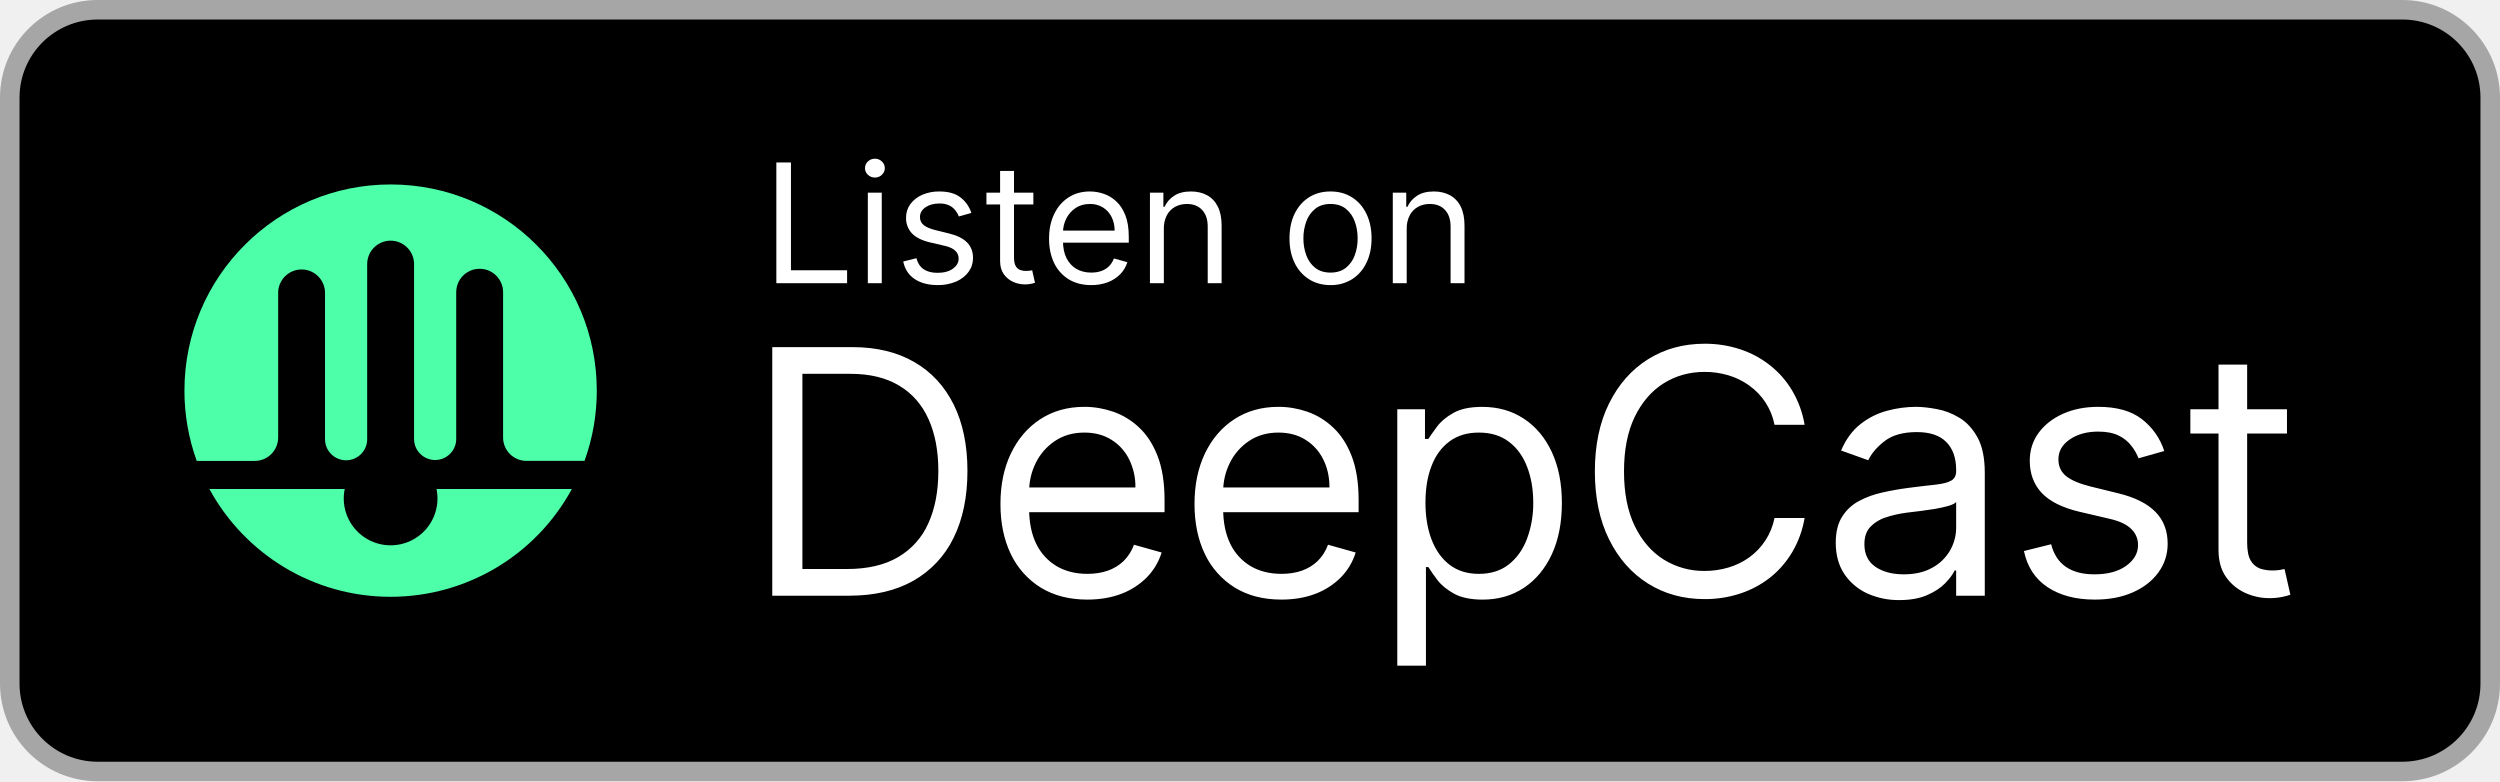
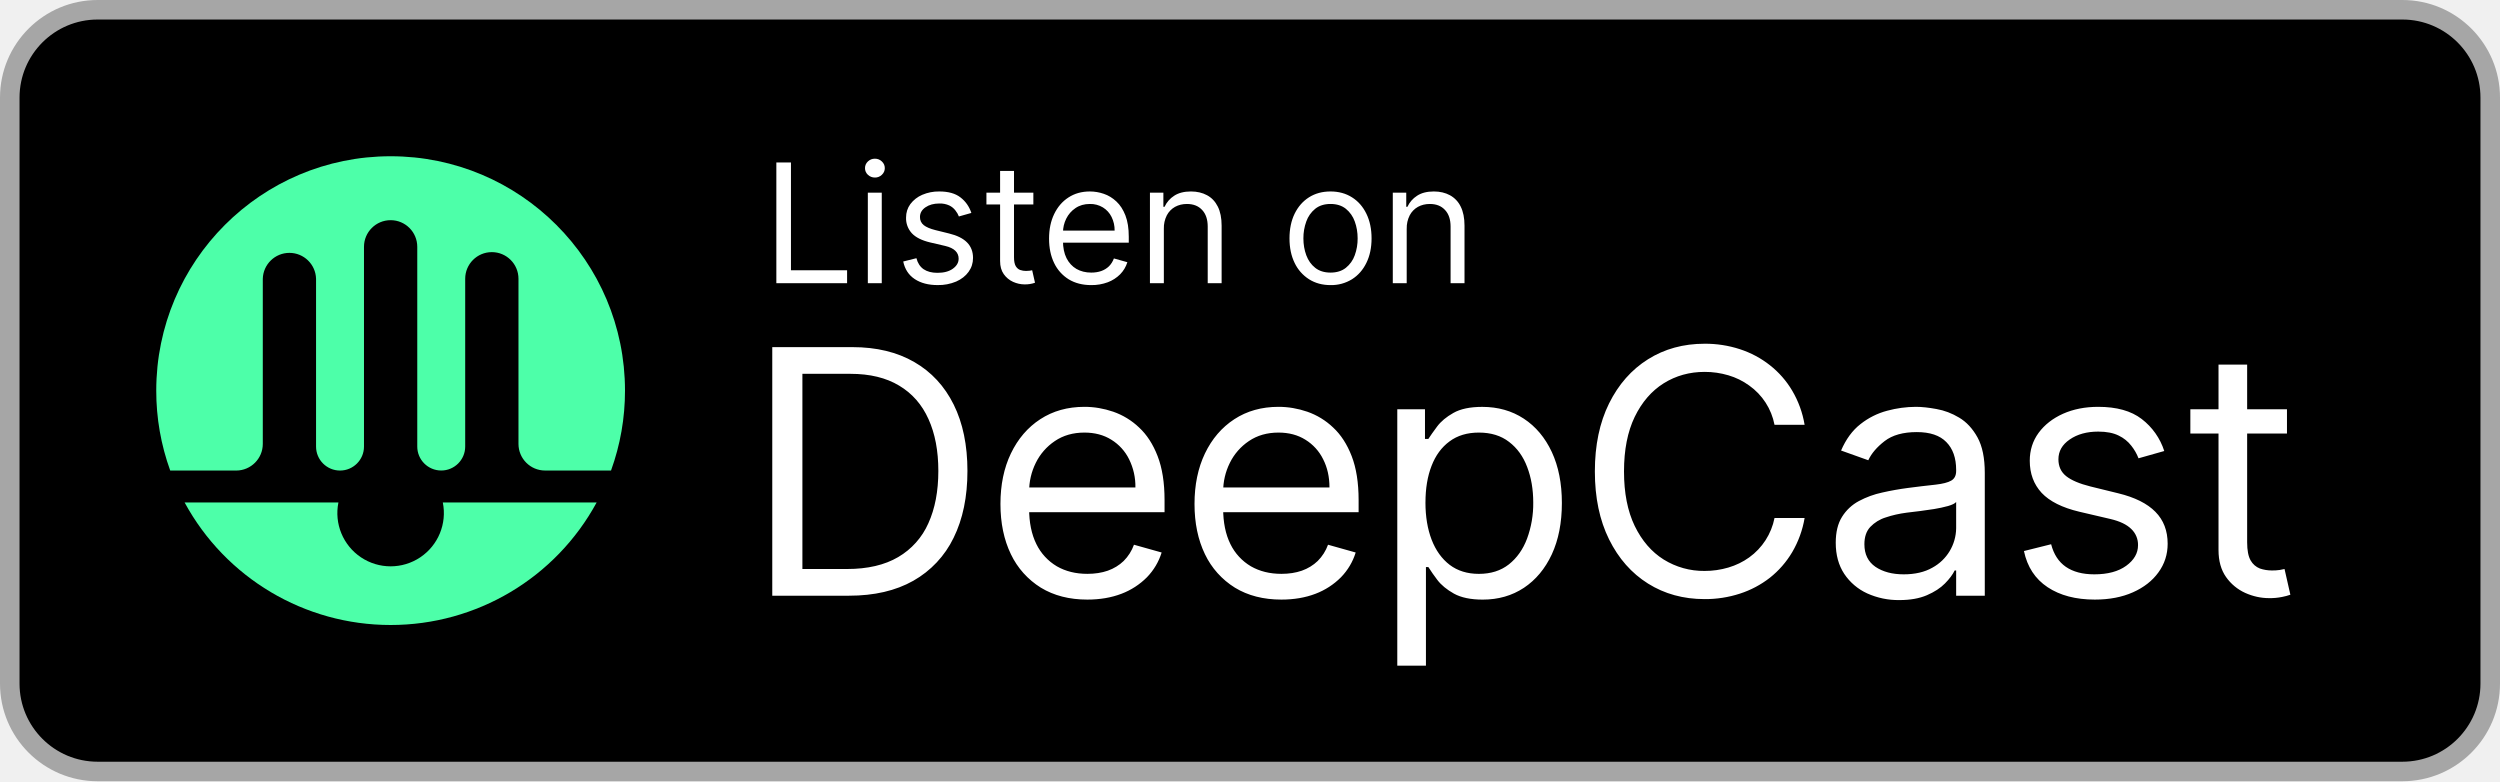
<svg xmlns="http://www.w3.org/2000/svg" fill="none" viewBox="0 0 128 40">
  <defs>
    <clipPath id="deepcast-dark__a">
      <path fill="#fff" d="M8 8h24v24H8z" />
    </clipPath>
-     <clipPath id="deepcast-dark__c">
-       <path fill="#fff" d="M9.444 9.444h21.113v21.113H9.444z" />
-     </clipPath>
  </defs>
  <rect width="127" height="39" x=".5" y=".5" fill="#000" rx="4.5" />
  <rect width="127" height="39" x=".5" y=".5" stroke="#A6A6A6" rx="4.5" />
  <g clip-path="url(#deepcast-dark__a)">
-     <mask id="deepcast-dark__b" width="24" height="24" x="8" y="8" maskUnits="userSpaceOnUse" style="mask-type:alpha">
-       <circle cx="20" cy="20" r="12" fill="#000" />
-     </mask>
-     <g mask="url(#deepcast-dark__b)">
-       <path fill="#000" d="M7.008 7.008h25.985v25.985H7.008z" />
-       <g clip-path="url(#deepcast-dark__c)">
-         <path fill="#4DFFA9" fill-rule="evenodd" d="M29.279 25.038A10.554 10.554 0 0 1 20 30.556c-4.005 0-7.49-2.23-9.279-5.518h6.928a2.4 2.4 0 1 0 4.702 0h6.928Zm.648-1.44h-2.97a1.2 1.2 0 0 1-1.199-1.199v-7.437a1.2 1.2 0 0 0-2.4 0v7.557a1.08 1.08 0 0 1-2.158 0v-8.997a1.2 1.2 0 0 0-2.4 0v8.997a1.08 1.08 0 0 1-2.159 0v-7.557a1.2 1.2 0 0 0-2.399 0v7.437a1.2 1.2 0 0 1-1.2 1.2h-2.969A10.54 10.54 0 0 1 9.443 20C9.444 14.17 14.17 9.444 20 9.444S30.556 14.17 30.556 20a10.54 10.54 0 0 1-.629 3.599Z" clip-rule="evenodd" />
-       </g>
-     </g>
+     <path fill="#4DFFA9" fill-rule="evenodd" d="M30.548 25.727A11.998 11.998 0 0 1 20 32a11.998 11.998 0 0 1-10.548-6.273h7.875a2.727 2.727 0 1 0 5.345 0h7.876Zm.737-1.636h-3.376c-.753 0-1.363-.61-1.363-1.364v-8.454a1.364 1.364 0 0 0-2.728 0v8.59a1.227 1.227 0 0 1-2.454 0V12.637a1.364 1.364 0 0 0-2.728 0v10.228a1.227 1.227 0 0 1-2.454 0v-8.591a1.364 1.364 0 0 0-2.727 0v8.454c0 .753-.611 1.364-1.364 1.364H8.715A11.98 11.98 0 0 1 8 20c0-6.627 5.373-12 12-12 6.628 0 12 5.373 12 12a11.98 11.98 0 0 1-.715 4.09Z" clip-rule="evenodd" />
  </g>
  <path fill="#fff" d="M39.749 14.5V8.318h.748v5.518h2.874v.664h-3.622Zm4.684 0V9.864h.713V14.5h-.713Zm.362-5.41a.506.506 0 0 1-.359-.141.456.456 0 0 1-.148-.341c0-.133.05-.247.148-.341.1-.095.22-.142.36-.142.138 0 .257.047.356.142.1.094.15.208.15.341 0 .133-.05.246-.15.341a.496.496 0 0 1-.357.142Zm4.94 1.812-.64.181c-.04-.107-.1-.21-.179-.31a.865.865 0 0 0-.313-.254 1.14 1.14 0 0 0-.51-.1c-.284 0-.52.065-.71.196-.187.129-.28.293-.28.492a.51.51 0 0 0 .192.42c.13.102.33.188.604.256l.688.17c.415.1.724.254.927.461.203.206.305.47.305.794 0 .266-.077.503-.23.713-.15.209-.362.374-.633.495a2.33 2.33 0 0 1-.948.18c-.473 0-.864-.102-1.174-.307-.31-.205-.506-.505-.589-.9l.676-.169c.065.25.186.437.365.562.182.124.418.187.71.187.332 0 .595-.07.79-.211.198-.143.296-.314.296-.514a.54.54 0 0 0-.169-.404c-.112-.11-.285-.193-.519-.248l-.773-.18c-.424-.101-.736-.257-.935-.469a1.133 1.133 0 0 1-.296-.8c0-.261.073-.493.22-.694a1.5 1.5 0 0 1 .607-.474 2.13 2.13 0 0 1 .875-.172c.46 0 .82.1 1.081.302.264.201.45.467.561.797Zm3.173-1.038v.603h-2.403v-.603h2.403Zm-1.703-1.111h.712v4.419c0 .201.03.352.088.453.06.098.137.165.23.199a.92.92 0 0 0 .298.048c.079 0 .143-.004.194-.012l.12-.024.145.64a1.491 1.491 0 0 1-.531.085c-.201 0-.399-.044-.592-.13a1.177 1.177 0 0 1-.477-.396c-.125-.177-.187-.4-.187-.67V8.753Zm4.668 5.844c-.447 0-.832-.099-1.156-.296a1.99 1.99 0 0 1-.745-.833c-.174-.358-.26-.775-.26-1.25s.086-.893.26-1.256c.175-.364.418-.648.73-.85.314-.206.68-.309 1.099-.309.241 0 .48.04.715.121.236.08.45.211.643.392.193.18.347.417.462.713.115.296.172.66.172 1.092v.302h-3.574v-.616h2.85a1.52 1.52 0 0 0-.157-.7 1.183 1.183 0 0 0-.441-.486 1.234 1.234 0 0 0-.67-.178c-.284 0-.53.07-.737.212a1.39 1.39 0 0 0-.474.543c-.11.223-.166.463-.166.718v.41c0 .35.06.648.181.891.123.242.293.426.51.553.218.124.47.187.758.187.187 0 .356-.027.507-.079.153-.054.285-.135.396-.241.11-.109.196-.244.256-.405l.689.193a1.526 1.526 0 0 1-.366.616 1.78 1.78 0 0 1-.634.41 2.35 2.35 0 0 1-.848.146Zm3.716-2.886V14.5h-.712V9.864h.688v.724h.06a1.33 1.33 0 0 1 .495-.567c.222-.145.507-.218.858-.218.313 0 .588.065.823.193.236.127.42.32.55.58.13.258.196.584.196.978V14.5h-.712v-2.898c0-.364-.095-.648-.284-.85-.19-.206-.449-.309-.779-.309-.227 0-.43.05-.61.148a1.058 1.058 0 0 0-.42.432 1.43 1.43 0 0 0-.153.688Zm8.534 2.886c-.419 0-.786-.1-1.102-.3a2.018 2.018 0 0 1-.736-.835c-.175-.358-.263-.777-.263-1.256 0-.483.088-.905.263-1.265.177-.36.422-.64.736-.839.316-.2.683-.299 1.102-.299.418 0 .785.1 1.099.3.316.198.561.478.736.838.177.36.266.782.266 1.265 0 .479-.089.898-.266 1.256-.175.358-.42.636-.736.836a2.01 2.01 0 0 1-1.1.299Zm0-.64c.318 0 .58-.082.785-.245a1.44 1.44 0 0 0 .456-.643 2.47 2.47 0 0 0 .147-.863c0-.31-.049-.599-.147-.866a1.46 1.46 0 0 0-.456-.65c-.206-.164-.467-.247-.785-.247s-.58.083-.785.248a1.46 1.46 0 0 0-.456.649 2.487 2.487 0 0 0-.148.866c0 .31.05.598.148.863.099.266.25.48.456.643.205.163.467.245.785.245Zm3.9-2.246V14.5h-.712V9.864H72v.724h.06c.11-.235.274-.424.496-.567.221-.145.507-.218.857-.218.314 0 .589.065.824.193a1.3 1.3 0 0 1 .55.58c.13.258.196.584.196.978V14.5h-.713v-2.898c0-.364-.094-.648-.284-.85-.189-.206-.448-.309-.778-.309-.228 0-.43.05-.61.148a1.059 1.059 0 0 0-.42.432 1.43 1.43 0 0 0-.154.688ZM43.469 30.5H39.54V17.773h4.102c1.234 0 2.29.255 3.17.764.877.506 1.55 1.233 2.019 2.181.468.945.702 2.076.702 3.393 0 1.326-.236 2.468-.708 3.425a5.047 5.047 0 0 1-2.064 2.2c-.903.51-2 .764-3.293.764Zm-2.387-1.367h2.287c1.053 0 1.925-.203 2.617-.61a3.753 3.753 0 0 0 1.547-1.733c.34-.75.51-1.643.51-2.678 0-1.028-.168-1.912-.504-2.654-.335-.746-.837-1.318-1.504-1.715-.667-.402-1.497-.603-2.492-.603h-2.46v9.993Zm14.59 1.566c-.92 0-1.712-.203-2.38-.61a4.087 4.087 0 0 1-1.535-1.714c-.356-.738-.534-1.595-.534-2.573s.178-1.84.535-2.585c.36-.75.861-1.334 1.503-1.753.647-.422 1.4-.634 2.262-.634.498 0 .988.083 1.473.249a3.65 3.65 0 0 1 1.324.808c.398.368.715.857.95 1.466.237.61.355 1.36.355 2.25v.621h-7.358v-1.267h5.866a3.13 3.13 0 0 0-.323-1.442 2.435 2.435 0 0 0-.907-1c-.39-.245-.85-.367-1.38-.367-.584 0-1.09.145-1.516.435a2.862 2.862 0 0 0-.976 1.118c-.227.46-.341.953-.341 1.48v.845c0 .72.124 1.332.373 1.833a2.69 2.69 0 0 0 1.05 1.137c.447.257.967.385 1.56.385.385 0 .733-.053 1.044-.161.315-.112.586-.278.814-.497a2.26 2.26 0 0 0 .528-.833l1.417.398c-.15.48-.4.903-.752 1.267a3.67 3.67 0 0 1-1.305.846c-.518.198-1.1.298-1.746.298Zm9.936 0c-.92 0-1.713-.203-2.38-.61a4.087 4.087 0 0 1-1.535-1.714c-.356-.738-.534-1.595-.534-2.573s.178-1.84.534-2.585c.36-.75.862-1.334 1.504-1.753.646-.422 1.4-.634 2.262-.634.497 0 .988.083 1.473.249a3.65 3.65 0 0 1 1.323.808c.398.368.715.857.951 1.466.236.61.355 1.36.355 2.25v.621h-7.358v-1.267h5.866c0-.539-.108-1.02-.323-1.442a2.435 2.435 0 0 0-.907-1c-.39-.245-.85-.367-1.38-.367-.584 0-1.09.145-1.516.435a2.862 2.862 0 0 0-.976 1.118c-.228.46-.342.953-.342 1.48v.845c0 .72.124 1.332.373 1.833a2.69 2.69 0 0 0 1.05 1.137c.448.257.968.385 1.56.385.385 0 .733-.053 1.044-.161.315-.112.586-.278.814-.497a2.26 2.26 0 0 0 .529-.833l1.416.398c-.149.48-.4.903-.752 1.267a3.67 3.67 0 0 1-1.305.846c-.517.198-1.1.298-1.746.298Zm5.933 3.38V20.955h1.418v1.517h.173c.108-.166.257-.377.448-.634.195-.261.472-.493.833-.696.364-.207.857-.31 1.479-.31.803 0 1.512.2 2.125.602.613.402 1.092.972 1.436 1.709.343.738.515 1.608.515 2.61 0 1.011-.172 1.887-.515 2.629-.344.737-.82 1.309-1.43 1.715-.609.402-1.311.603-2.106.603-.614 0-1.105-.102-1.473-.305-.369-.207-.653-.44-.852-.702a9.407 9.407 0 0 1-.46-.659h-.124v5.047h-1.466Zm1.442-8.352c0 .721.106 1.357.317 1.908.212.547.52.976.926 1.287.406.306.903.46 1.492.46.613 0 1.124-.162 1.535-.485.414-.328.725-.767.932-1.318a5.17 5.17 0 0 0 .317-1.852c0-.67-.104-1.276-.31-1.814-.204-.543-.513-.972-.927-1.287-.41-.319-.926-.478-1.547-.478-.597 0-1.098.15-1.504.453-.406.299-.713.717-.92 1.256-.207.534-.31 1.158-.31 1.87Zm19.413-3.977h-1.541a3.204 3.204 0 0 0-1.3-2.014 3.482 3.482 0 0 0-1.062-.521 4.245 4.245 0 0 0-1.218-.174c-.77 0-1.469.194-2.094.584-.621.39-1.117.963-1.485 1.721-.365.758-.547 1.688-.547 2.79s.182 2.033.547 2.79c.368.759.864 1.333 1.485 1.722a3.88 3.88 0 0 0 2.094.584 4.24 4.24 0 0 0 1.218-.174c.39-.116.744-.288 1.063-.516a3.264 3.264 0 0 0 1.299-2.02h1.541a5.135 5.135 0 0 1-.634 1.747c-.306.514-.688.95-1.143 1.311a5.009 5.009 0 0 1-1.535.814 5.722 5.722 0 0 1-1.809.28c-1.085 0-2.05-.265-2.896-.795-.845-.53-1.51-1.285-1.995-2.263-.484-.977-.727-2.137-.727-3.48 0-1.342.243-2.502.727-3.48.485-.977 1.15-1.732 1.995-2.262.845-.53 1.81-.795 2.896-.795a5.72 5.72 0 0 1 1.809.28c.567.186 1.079.46 1.535.82a4.68 4.68 0 0 1 1.143 1.305 5.06 5.06 0 0 1 .634 1.746Zm4.85 8.974a3.878 3.878 0 0 1-1.646-.342 2.826 2.826 0 0 1-1.175-1c-.29-.44-.435-.97-.435-1.591 0-.547.108-.99.323-1.33a2.28 2.28 0 0 1 .864-.808 4.54 4.54 0 0 1 1.193-.435c.44-.1.88-.178 1.324-.236a56.63 56.63 0 0 1 1.41-.168c.365-.042.63-.11.796-.205.17-.096.255-.261.255-.498v-.05c0-.612-.168-1.089-.504-1.428-.33-.34-.834-.51-1.51-.51-.7 0-1.249.153-1.647.46-.397.306-.677.634-.838.982l-1.393-.498c.25-.58.58-1.031.995-1.354a3.727 3.727 0 0 1 1.367-.684 5.676 5.676 0 0 1 1.467-.199c.306 0 .658.038 1.056.112.402.07.79.218 1.162.441.377.224.69.562.939 1.013.248.452.372 1.057.372 1.815V30.5h-1.466v-1.293h-.075c-.1.207-.265.43-.497.665-.232.236-.54.437-.926.603-.385.166-.855.249-1.41.249Zm.224-1.318c.58 0 1.07-.114 1.467-.341a2.327 2.327 0 0 0 1.218-2.02v-1.343c-.062.075-.199.143-.41.205a6.92 6.92 0 0 1-.721.156 32.684 32.684 0 0 1-1.405.186c-.38.05-.737.13-1.069.243a1.842 1.842 0 0 0-.795.49c-.199.216-.298.51-.298.883 0 .51.188.895.565 1.156.381.257.864.385 1.448.385Zm13.34-6.314-1.318.373a2.465 2.465 0 0 0-.366-.64 1.782 1.782 0 0 0-.647-.522c-.273-.137-.623-.205-1.05-.205-.584 0-1.071.135-1.46.404-.386.265-.578.603-.578 1.013 0 .364.132.652.397.864.266.211.68.387 1.243.528l1.417.348c.854.207 1.49.524 1.908.95.419.423.628.968.628 1.635 0 .547-.158 1.036-.473 1.467-.31.43-.745.77-1.305 1.019-.559.249-1.209.373-1.951.373-.974 0-1.779-.211-2.417-.634-.638-.423-1.042-1.04-1.212-1.852l1.392-.348c.132.514.383.9.752 1.156.373.257.859.385 1.46.385.684 0 1.227-.145 1.628-.435.406-.294.609-.646.609-1.056a1.11 1.11 0 0 0-.348-.833c-.232-.228-.588-.398-1.068-.51l-1.591-.372c-.875-.208-1.517-.529-1.927-.964-.406-.439-.609-.988-.609-1.646 0-.54.151-1.015.454-1.43.306-.414.723-.74 1.249-.976.53-.236 1.131-.354 1.802-.354.945 0 1.686.207 2.225.622a3.35 3.35 0 0 1 1.156 1.64Zm6.283-2.137v1.242h-4.947v-1.242h4.947Zm-3.505-2.287h1.466v9.098c0 .414.06.725.181.932a.93.93 0 0 0 .472.41c.195.066.4.1.615.1a2.6 2.6 0 0 0 .398-.025l.248-.05.299 1.317a2.85 2.85 0 0 1-.417.112 3.059 3.059 0 0 1-.677.062c-.414 0-.82-.089-1.218-.267a2.417 2.417 0 0 1-.982-.814c-.257-.365-.385-.825-.385-1.38v-9.495Z" />
</svg>
